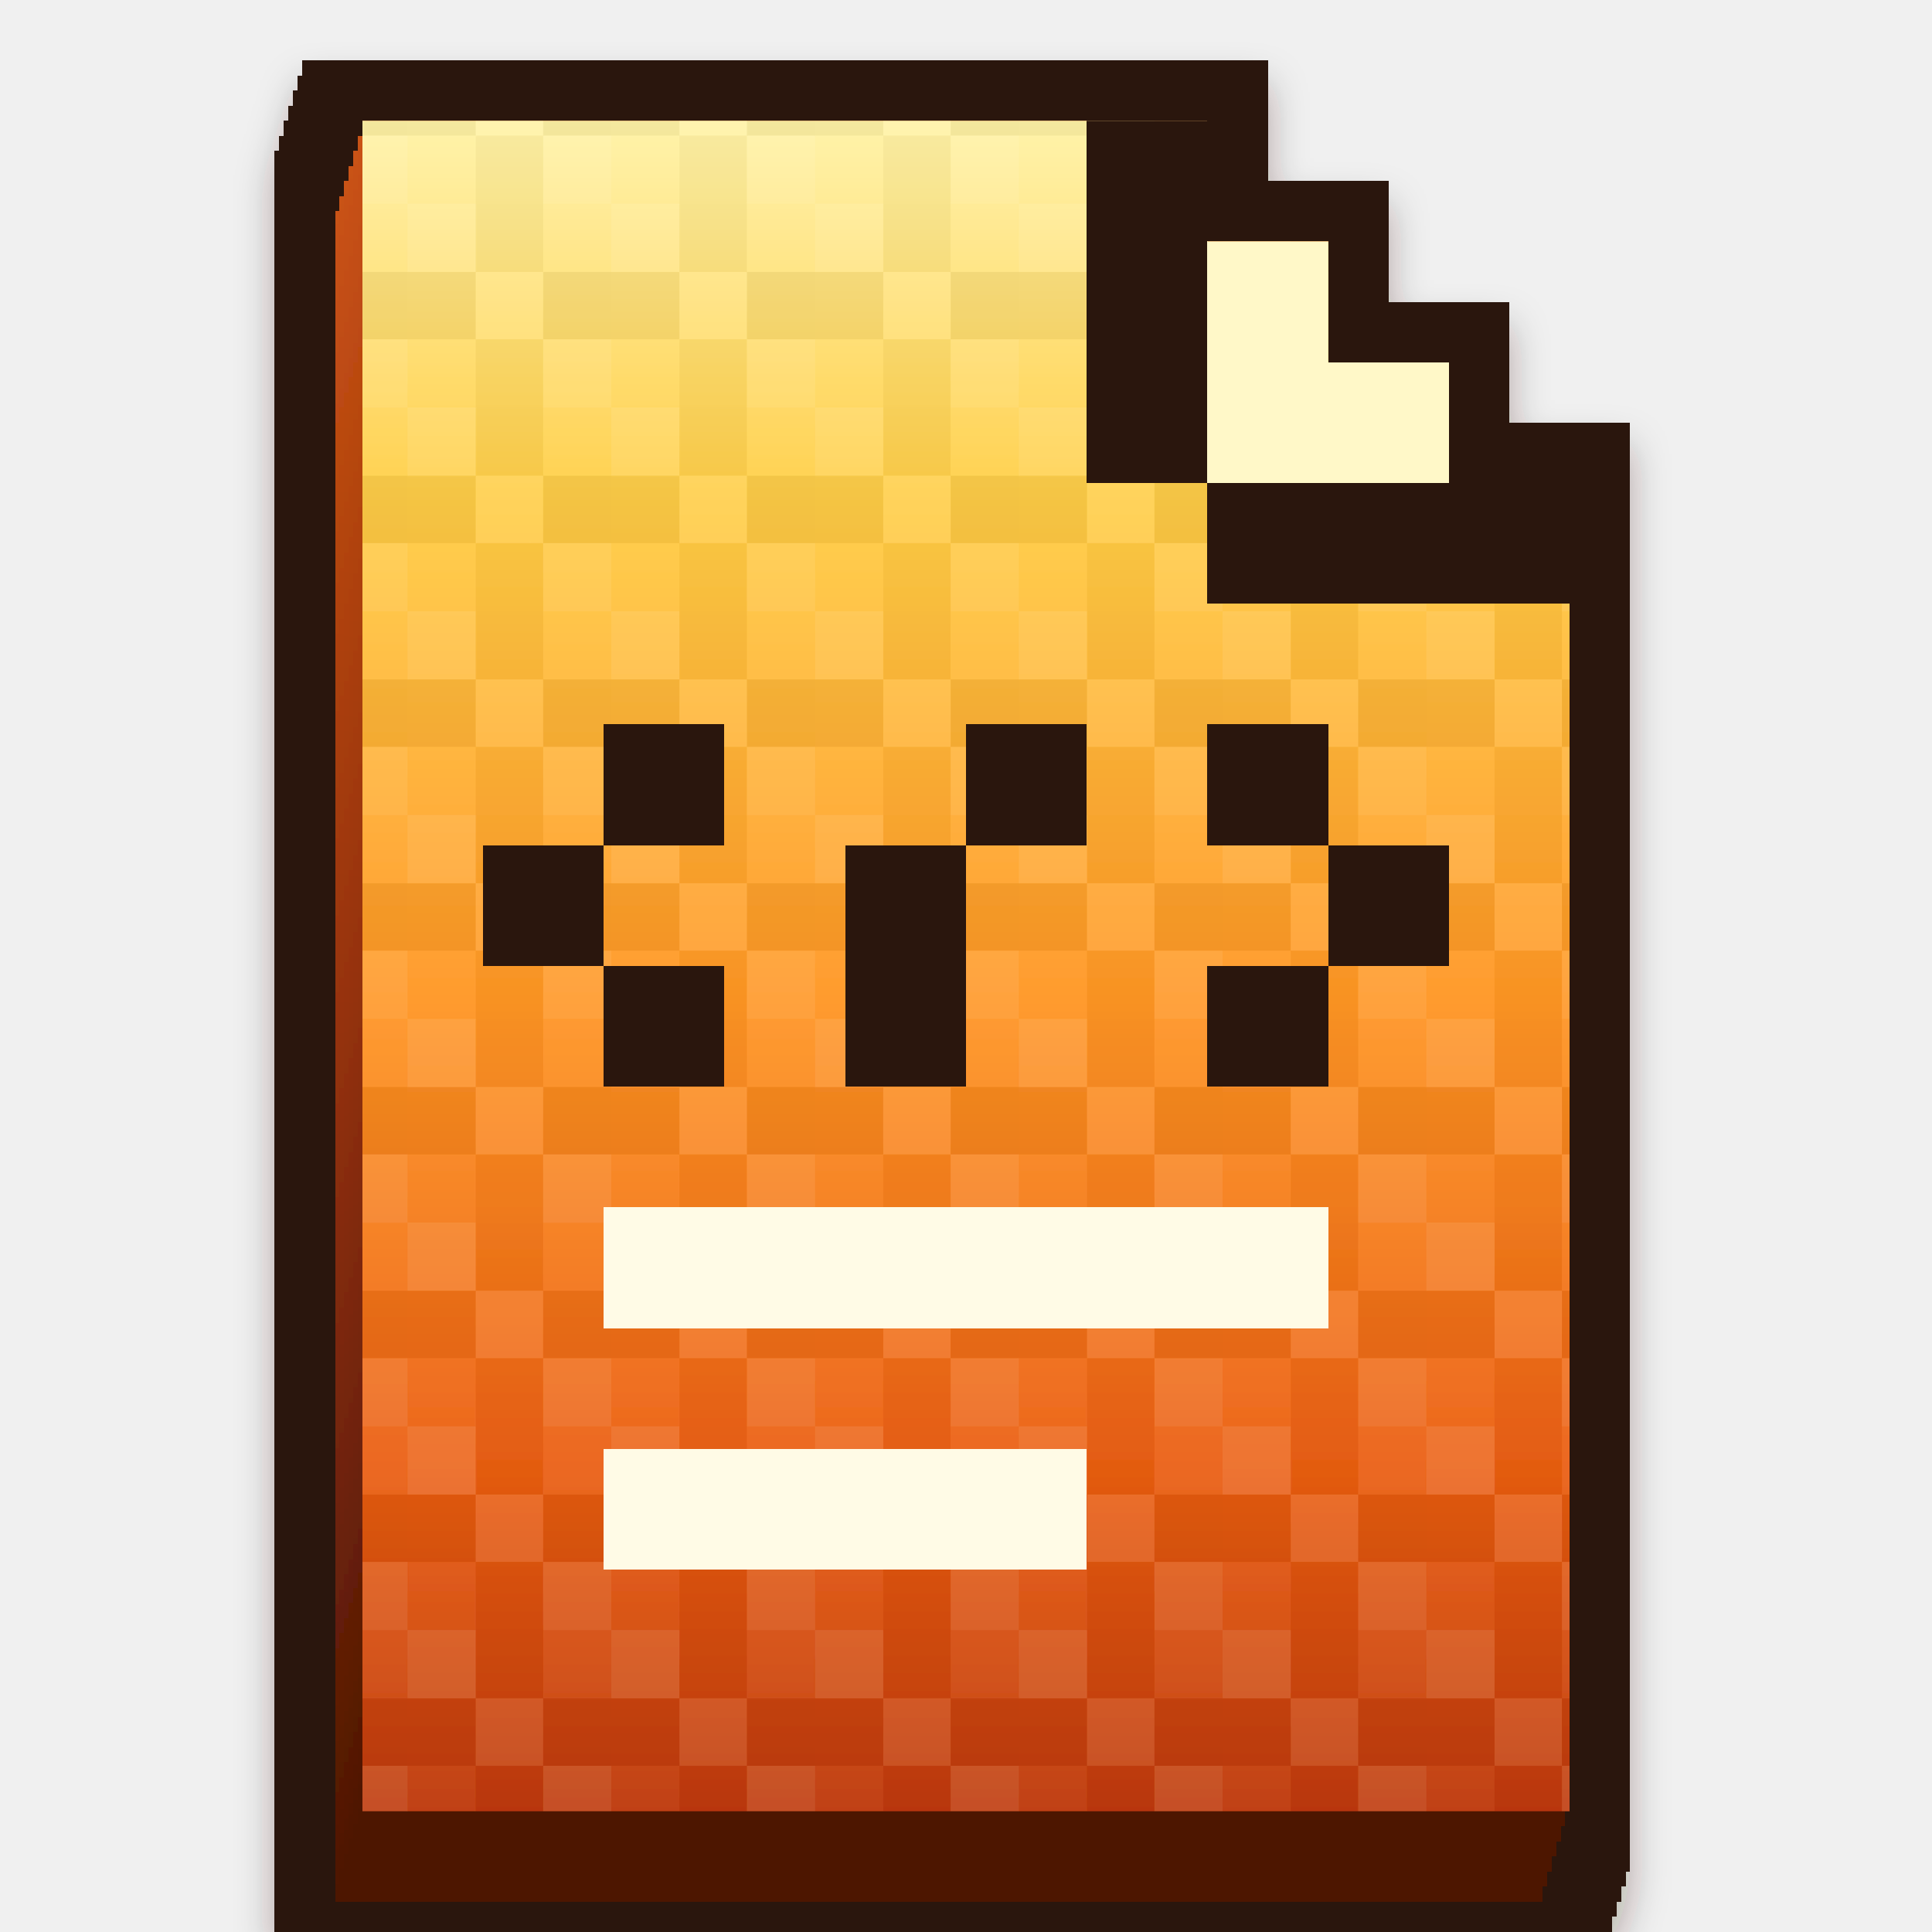
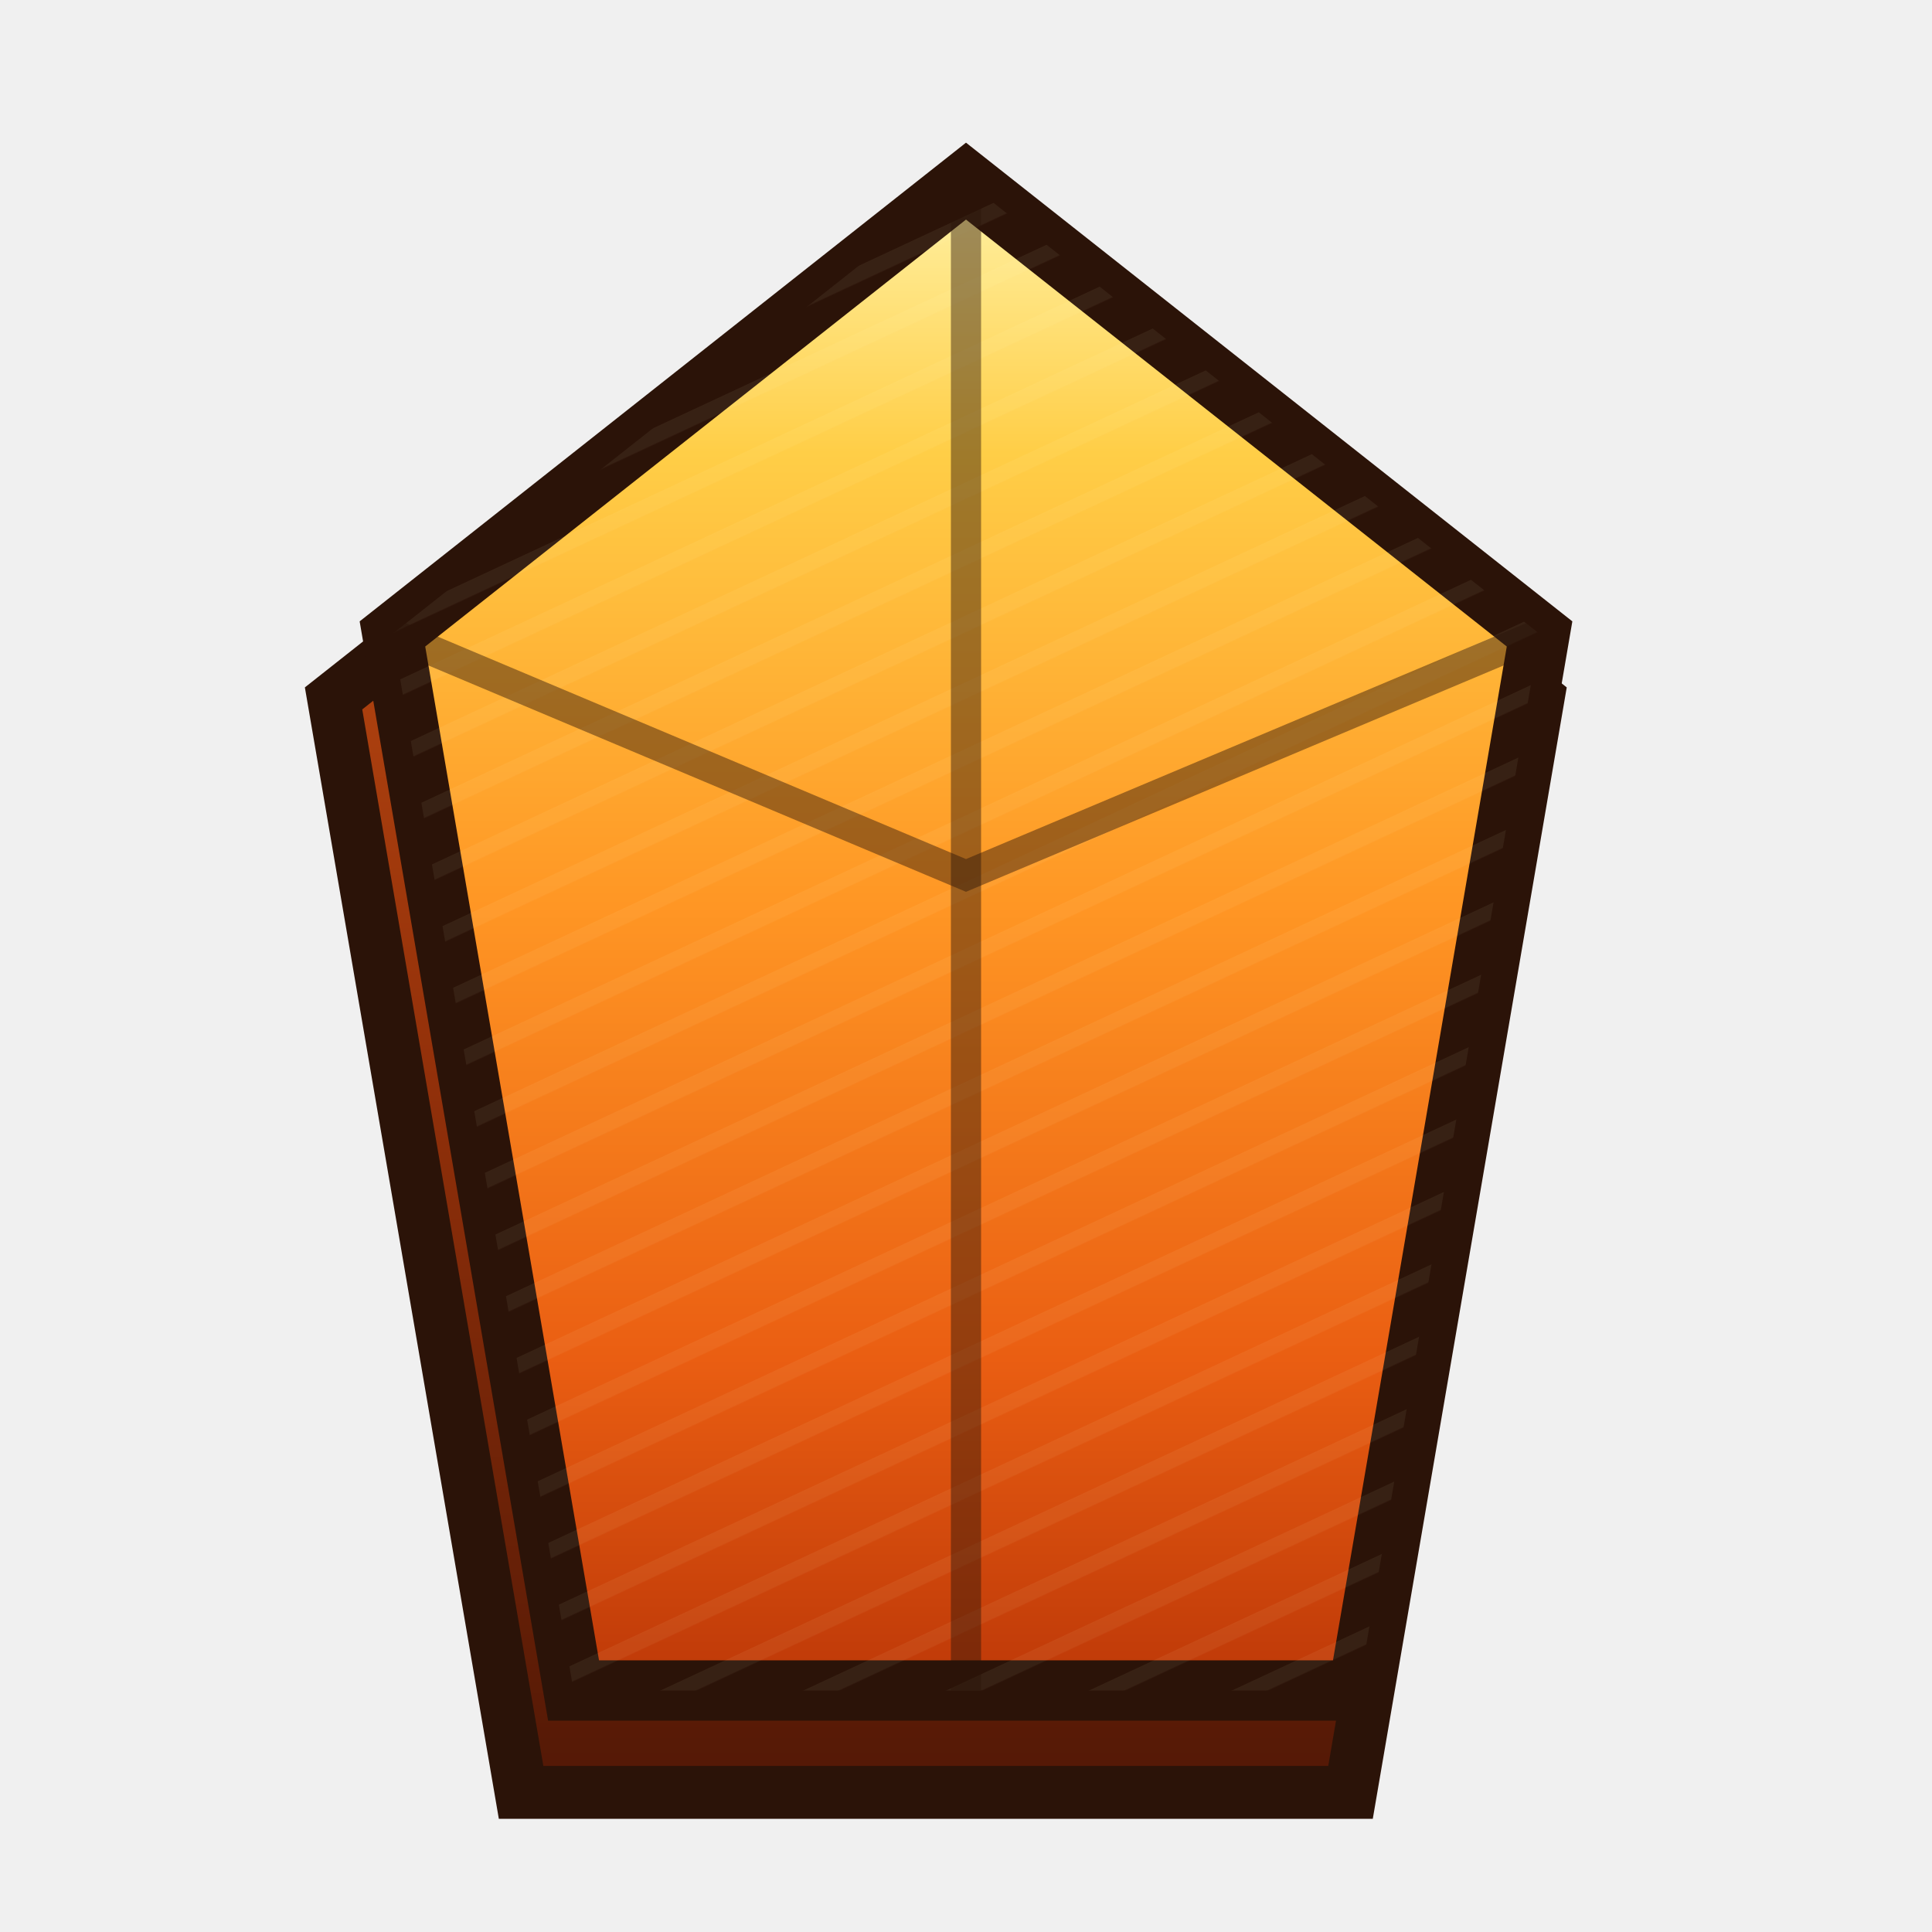
- <svg xmlns="http://www.w3.org/2000/svg" width="256" height="256" viewBox="0 0 256 256" shape-rendering="crispEdges" role="img" aria-label="HYALOCLAST VSP compiler icon">
+ <svg xmlns="http://www.w3.org/2000/svg" width="256" height="256" viewBox="0 0 256 256" role="img" aria-label="HYALOCLAST VSP compiler icon">
  <style>
-     @keyframes mosaicPulse{0%,100%{opacity:.85}50%{opacity:1}}
-     @keyframes iconFloat{0%,100%{transform:translateY(0)}50%{transform:translateY(-6px)}}
    @keyframes sweep{0%{transform:translateX(-120px)}55%,100%{transform:translateX(300px)}}
-     .glint{animation:sweep 4.6s cubic-bezier(.4,0,.2,1) infinite}
-     .float{animation:iconFloat 4.6s steps(5,end) infinite}
-     .mosaic{animation:mosaicPulse 8s ease-in-out infinite}
+     @keyframes icon-bob{0%,100%{transform:translateY(0)}50%{transform:translateY(-5px)}}
+     .icon-bob{animation:icon-bob 3.2s steps(5,end) infinite}
+     .glint{animation:sweep 4.2s cubic-bezier(.4,0,.2,1) infinite}
  </style>
  <defs>
-     <path id="shape" d="M48 16h112v16h-112Z M48 32h128v16h-128Z M48 48h144v16h-144Z M48 64h160v16h-160Z M48 80h160v16h-160Z M48 96h160v16h-160Z M48 112h160v16h-160Z M48 128h160v16h-160Z M48 144h160v16h-160Z M48 160h160v16h-160Z M48 176h160v16h-160Z M48 192h160v16h-160Z M48 208h160v16h-160Z M48 224h160v16h-160Z" />
-     <clipPath id="sclip">
-       <use href="#shape" />
+     <polygon id="crystal" points="128,24 204,84 180,224 76,224 52,84" />
+     <clipPath id="cclip">
+       <use href="#crystal" />
    </clipPath>
-     <linearGradient id="front" gradientUnits="userSpaceOnUse" x1="0" y1="16" x2="0" y2="240">
-       <stop offset="0%" stop-color="#FFF2A6" />
-       <stop offset="22%" stop-color="#FFCE47" />
-       <stop offset="52%" stop-color="#FF9624" />
-       <stop offset="80%" stop-color="#EA5E12" />
-       <stop offset="100%" stop-color="#BD3808" />
+     <linearGradient id="face-grad" gradientUnits="userSpaceOnUse" x1="0" y1="24" x2="0" y2="224">
+       <stop offset="0" stop-color="#FFF2A6" />
+       <stop offset=".18" stop-color="#FFCE47" />
+       <stop offset=".48" stop-color="#FF9624" />
+       <stop offset=".78" stop-color="#EA5E12" />
+       <stop offset="1" stop-color="#BD3808" />
    </linearGradient>
-     <linearGradient id="sideg" gradientUnits="userSpaceOnUse" x1="0" y1="16" x2="0" y2="240">
-       <stop offset="0%" stop-color="#C95214" />
-       <stop offset="50%" stop-color="#94310A" />
-       <stop offset="100%" stop-color="#4D1605" />
+     <linearGradient id="side-grad" gradientUnits="userSpaceOnUse" x1="0" y1="24" x2="0" y2="236">
+       <stop offset="0" stop-color="#C95214" />
+       <stop offset=".5" stop-color="#94310A" />
+       <stop offset="1" stop-color="#4D1605" />
    </linearGradient>
-     <pattern id="mosaic" width="27" height="27" patternUnits="userSpaceOnUse">
-       <rect x="0" y="0" width="9" height="9" fill="#FFFFFF" fill-opacity="0.13" />
-       <rect x="9" y="0" width="9" height="9" fill="#000000" fill-opacity="0.035" />
-       <rect x="18" y="0" width="9" height="9" fill="#FFFFFF" fill-opacity="0.06" />
-       <rect x="0" y="9" width="9" height="9" fill="#000000" fill-opacity="0.045" />
-       <rect x="9" y="9" width="9" height="9" fill="#FFFFFF" fill-opacity="0.11" />
-       <rect x="18" y="9" width="9" height="9" fill="#000000" fill-opacity="0.05" />
-       <rect x="0" y="18" width="9" height="9" fill="#FFFFFF" fill-opacity="0.05" />
-       <rect x="9" y="18" width="9" height="9" fill="#000000" fill-opacity="0.03" />
-       <rect x="18" y="18" width="9" height="9" fill="#FFFFFF" fill-opacity="0.12" />
-     </pattern>
    <linearGradient id="glint-grad" x1="0" y1="0" x2="1" y2="0">
      <stop offset="0" stop-color="#FFFBE6" stop-opacity="0" />
-       <stop offset=".5" stop-color="#FFFBE6" stop-opacity=".45" />
+       <stop offset=".5" stop-color="#FFFBE6" stop-opacity=".4" />
      <stop offset="1" stop-color="#FFFBE6" stop-opacity="0" />
    </linearGradient>
-     <filter id="softShadow" x="-10%" y="-10%" width="120%" height="125%">
-       <feDropShadow dx="0" dy="3" stdDeviation="2.5" flood-color="#2B1308" flood-opacity="0.32" />
-     </filter>
+     <pattern id="shader-scan" width="8" height="8" patternUnits="userSpaceOnUse" patternTransform="rotate(-25)">
+       <rect width="8" height="2" fill="#FFF7D0" opacity=".06" />
+     </pattern>
  </defs>
-   <g filter="url(#softShadow)">
-     <g class="float">
-       <g fill="#2B1308" stroke="#2B1308" stroke-width="16" stroke-linejoin="miter" stroke-miterlimit="3">
-         <use href="#shape" transform="translate(-3.60 12.00)" />
-         <use href="#shape" transform="translate(-3.00 10.00)" />
-         <use href="#shape" transform="translate(-2.40 8.00)" />
-         <use href="#shape" transform="translate(-1.80 6.00)" />
-         <use href="#shape" transform="translate(-1.20 4.00)" />
-         <use href="#shape" transform="translate(-0.60 2.00)" />
-         <use href="#shape" transform="translate(0 0)" />
-       </g>
-       <g fill="url(#sideg)">
-         <use href="#shape" transform="translate(-3.60 12.00)" />
-         <use href="#shape" transform="translate(-3.00 10.00)" />
-         <use href="#shape" transform="translate(-2.40 8.00)" />
-         <use href="#shape" transform="translate(-1.80 6.00)" />
-         <use href="#shape" transform="translate(-1.20 4.00)" />
-         <use href="#shape" transform="translate(-0.60 2.00)" />
-         <use href="#shape" transform="translate(0 0)" />
-       </g>
-       <g clip-path="url(#sclip)">
-         <use href="#shape" fill="url(#front)" />
-         <g class="mosaic">
-           <use href="#shape" fill="url(#mosaic)" />
-         </g>
-         <path d="M144 16h16v48h-16Z M160 64h48v16h-48Z" fill="#2B1308" />
-         <path d="M160 32h16v32h-16Z M176 48h16v16h-16Z" fill="#FFF8C8" />
-         <path d="M80 96h16v16h-16Z M64 112h16v16h-16Z M80 128h16v16h-16Z M160 96h16v16h-16Z M176 112h16v16h-16Z M160 128h16v16h-16Z M112 128h16v16h-16Z M128 96h16v16h-16Z M112 112h16v16h-16Z" fill="#2B1308" />
-         <path d="M80 160h96v16h-96Z M80 192h64v16h-64Z" fill="#FFFBE6" />
-         <g class="glint">
-           <path d="M0 0h50l-18 256h-50z" fill="url(#glint-grad)" />
-         </g>
+   <g class="icon-bob">
+     <use href="#crystal" transform="translate(-4 10)" fill="#2B1308" stroke="#2B1308" stroke-width="14" stroke-linejoin="miter" />
+     <use href="#crystal" transform="translate(-4 10)" fill="url(#side-grad)" />
+     <use href="#crystal" fill="url(#face-grad)" stroke="#2B1308" stroke-width="8" stroke-linejoin="miter" />
+     <g clip-path="url(#cclip)">
+       <rect x="40" y="20" width="180" height="210" fill="url(#shader-scan)" />
+       <polyline points="128,24 128,224" stroke="#2B1308" stroke-width="4" opacity=".45" />
+       <polyline points="52,84 128,116 204,84" fill="none" stroke="#2B1308" stroke-width="4" opacity=".45" />
+       <g class="glint">
+         <path d="M0 20h50l-18 210h-50z" fill="url(#glint-grad)" />
      </g>
    </g>
  </g>
</svg>
